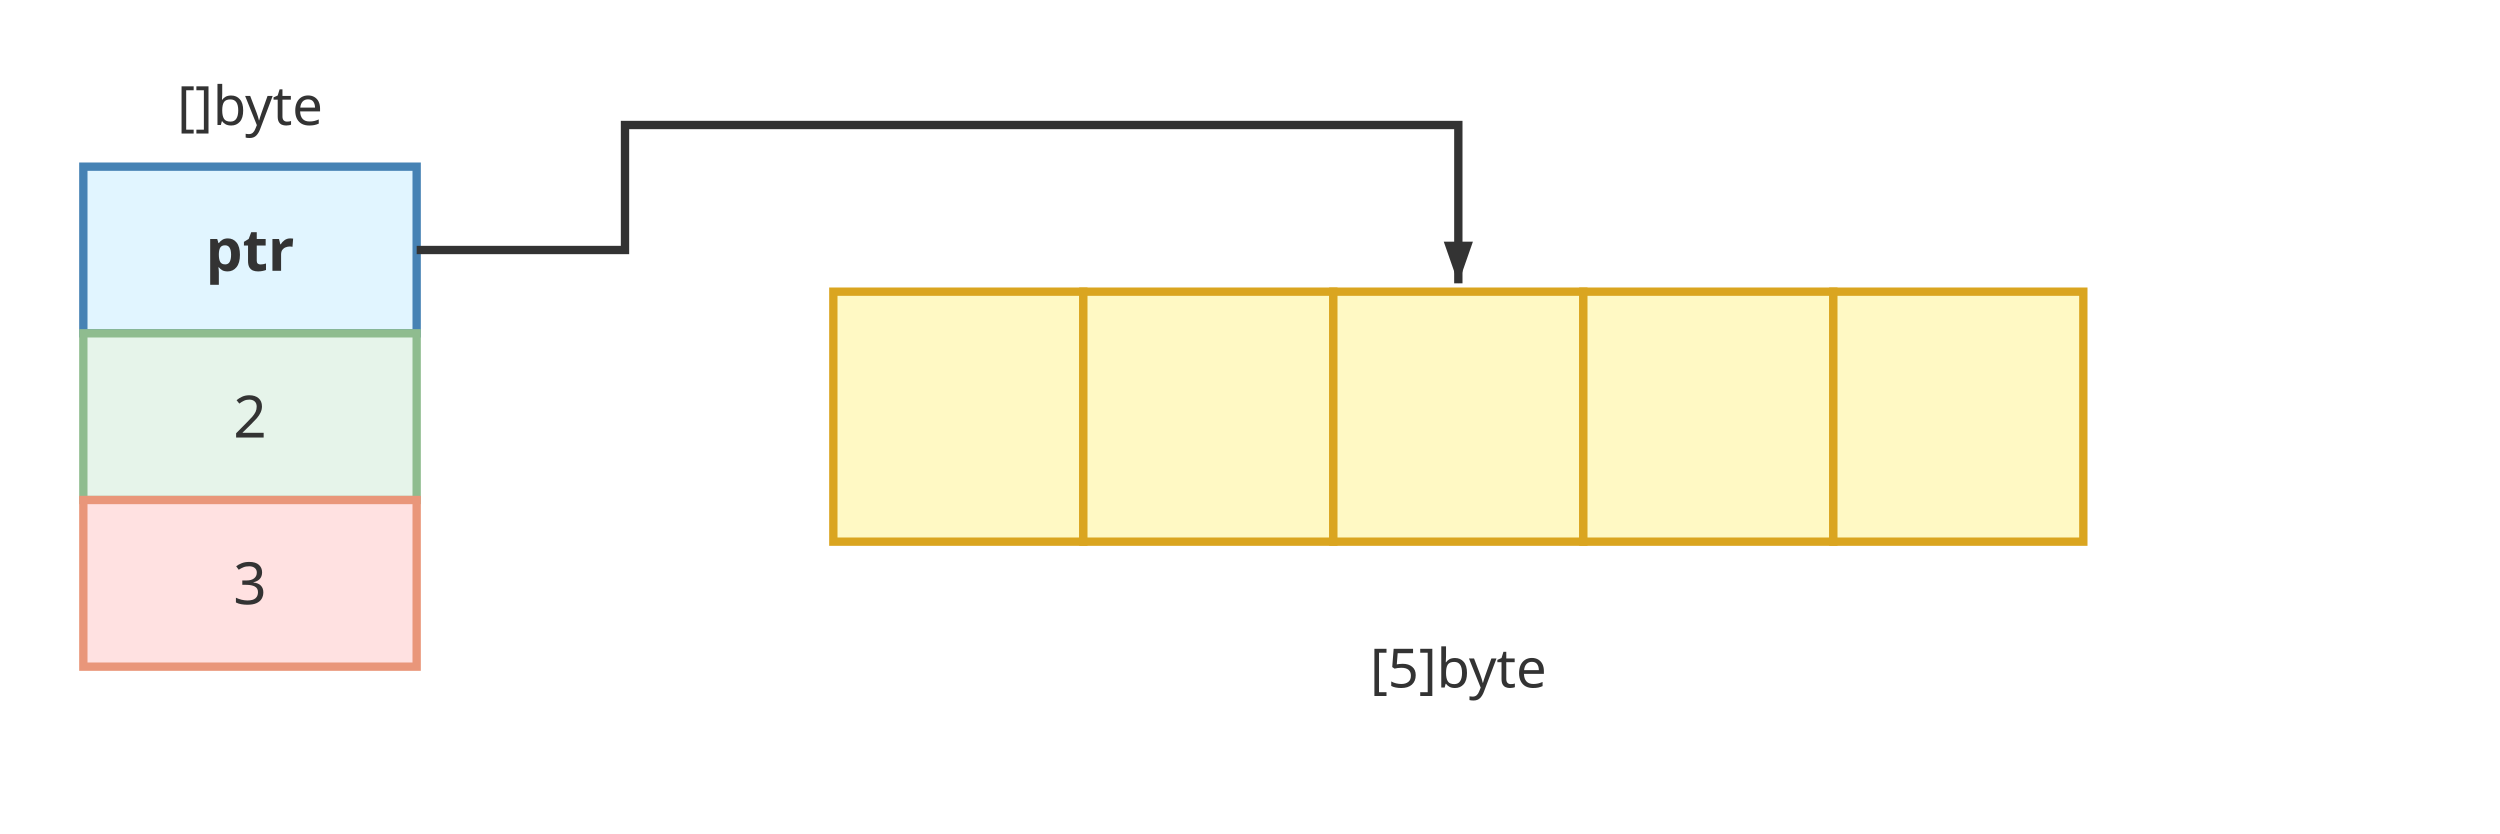
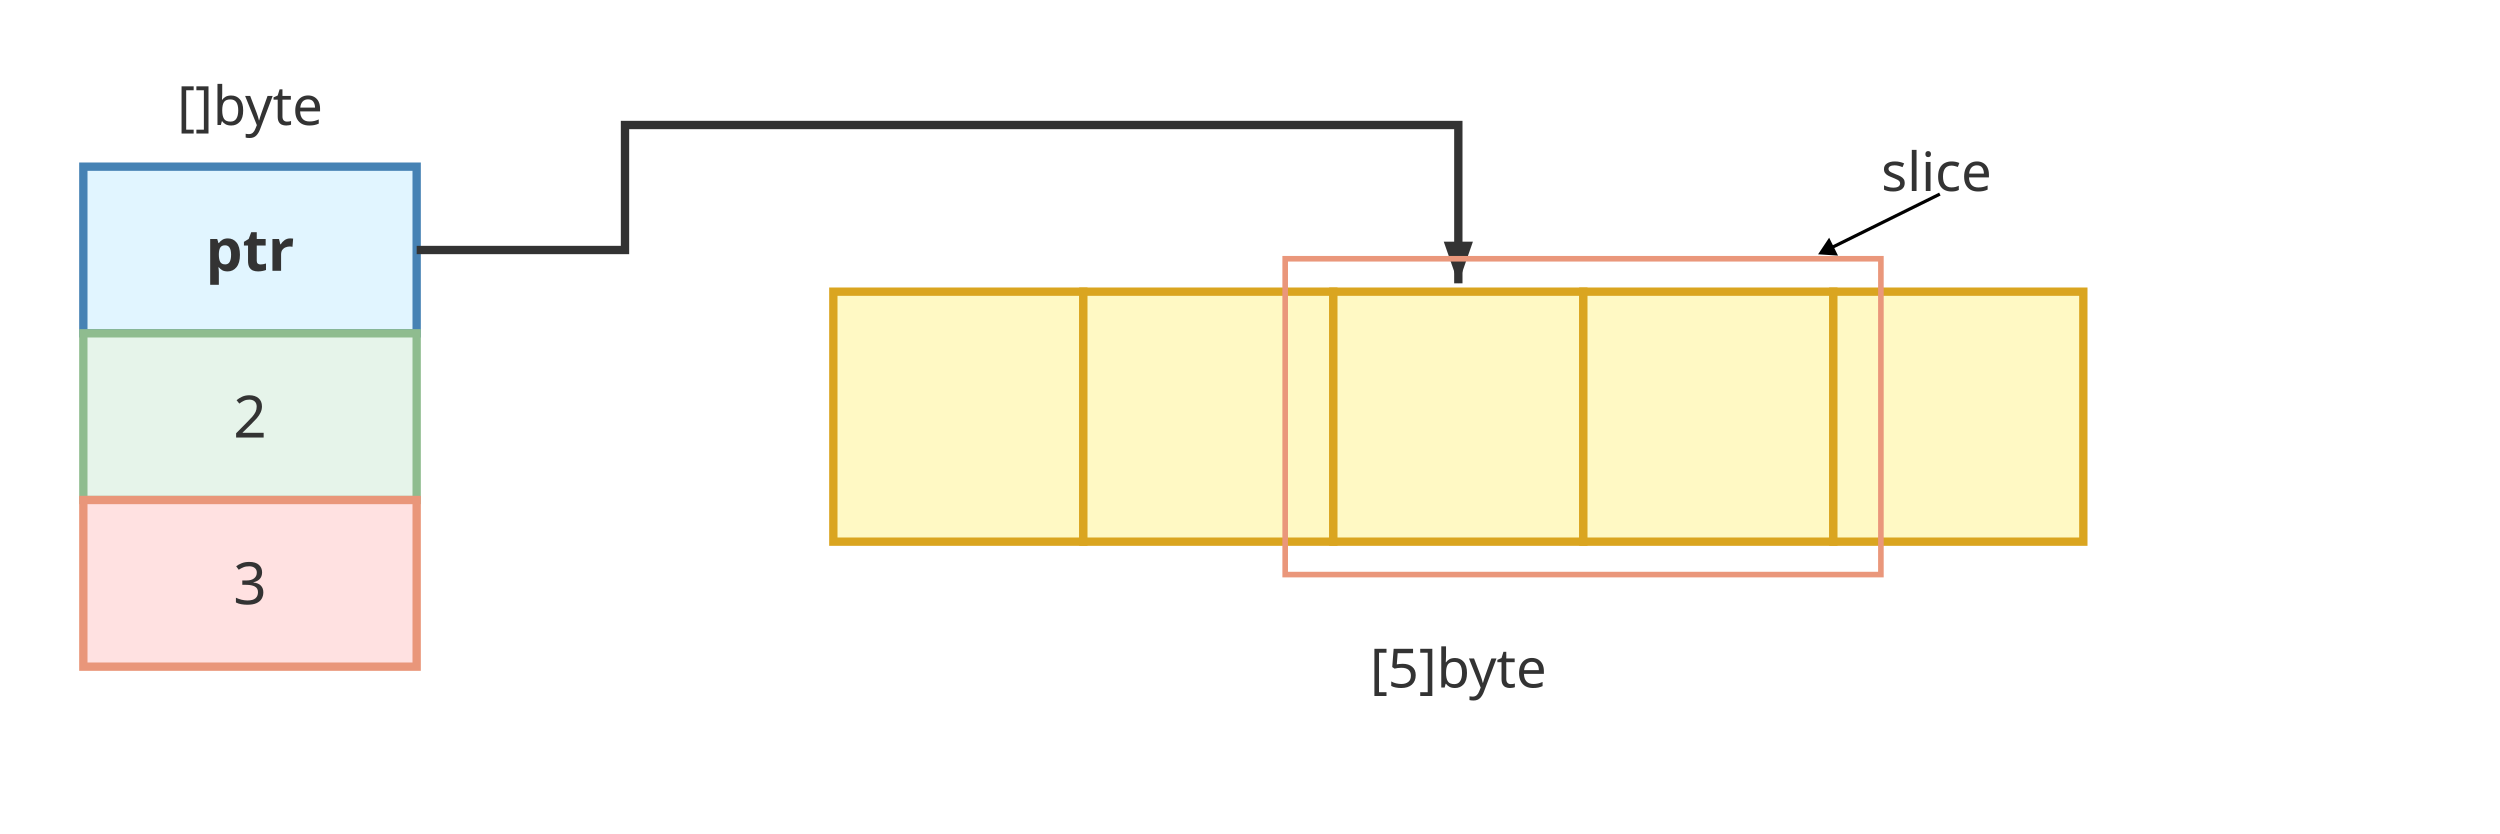
- <svg xmlns="http://www.w3.org/2000/svg" width="600" height="200" viewBox="0 0 600 200">
-   <defs>
+ <svg xmlns="http://www.w3.org/2000/svg" width="600" height="200" viewBox="0 0 600 200" version="1.1" id="svg9">
+   <defs id="defs1">
    <marker id="arrowhead-2-light" markerWidth="5" markerHeight="3.5" refX="5" refY="1.75" orient="auto">
-       <polygon points="0 0, 5 1.75, 0 3.5" fill="#333333" />
+       <polygon points="0 0, 5 1.75, 0 3.5" fill="#333333" id="polygon1" />
+     </marker>
+     <marker style="overflow:visible" id="Triangle" refX="0" refY="0" orient="auto-start-reverse" markerWidth="1" markerHeight="1" viewBox="0 0 1 1" preserveAspectRatio="xMidYMid">
+       <path transform="scale(0.5)" style="fill:context-stroke;fill-rule:evenodd;stroke:context-stroke;stroke-width:1pt" d="M 5.77,0 -2.88,5 V -5 Z" id="path135" />
    </marker>
  </defs>
-   <text x="60" y="30" font-family="ui-sans-serif, system-ui, sans-serif" font-size="13" fill="#333333" text-anchor="middle">[]byte</text>
-   <text x="350" y="165" font-family="ui-sans-serif, system-ui, sans-serif" font-size="13" fill="#333333" text-anchor="middle">[5]byte</text>
-   <rect x="20" y="40" width="80" height="40" fill="#e1f5ff" stroke="#4682b4" stroke-width="2" />
-   <text x="60" y="65" font-family="ui-sans-serif, system-ui, sans-serif" font-size="14" fill="#333333" text-anchor="middle" font-weight="bold">ptr</text>
-   <rect x="20" y="80" width="80" height="40" fill="#e6f4ea" stroke="#8fbc8f" stroke-width="2" />
-   <text x="60" y="105" font-family="ui-sans-serif, system-ui, sans-serif" font-size="14" fill="#333333" text-anchor="middle">2</text>
-   <rect x="20" y="120" width="80" height="40" fill="#ffe1e1" stroke="#e9967a" stroke-width="2" />
-   <text x="60" y="145" font-family="ui-sans-serif, system-ui, sans-serif" font-size="14" fill="#333333" text-anchor="middle">3</text>
-   <rect x="200" y="70" width="60" height="60" fill="#fff9c4" stroke="#daa520" stroke-width="2" />
-   <rect x="260" y="70" width="60" height="60" fill="#fff9c4" stroke="#daa520" stroke-width="2" />
-   <rect x="320" y="70" width="60" height="60" fill="#fff9c4" stroke="#daa520" stroke-width="2" />
-   <rect x="380" y="70" width="60" height="60" fill="#fff9c4" stroke="#daa520" stroke-width="2" />
-   <rect x="440" y="70" width="60" height="60" fill="#fff9c4" stroke="#daa520" stroke-width="2" />
-   <path d="M 100 60 L 150 60 L 150 30 L 350 30 L 350 68" fill="none" stroke="#333333" stroke-width="2" marker-end="url(#arrowhead-2-light)" />
+   <text x="60" y="30" font-family="ui-sans-serif, system-ui, sans-serif" font-size="13" fill="#333333" text-anchor="middle" id="text1">[]byte</text>
+   <text x="350" y="165" font-family="ui-sans-serif, system-ui, sans-serif" font-size="13" fill="#333333" text-anchor="middle" id="text2">[5]byte</text>
+   <rect x="20" y="40" width="80" height="40" fill="#e1f5ff" stroke="#4682b4" stroke-width="2" id="rect2" />
+   <text x="60" y="65" font-family="ui-sans-serif, system-ui, sans-serif" font-size="14" fill="#333333" text-anchor="middle" font-weight="bold" id="text3">ptr</text>
+   <rect x="20" y="80" width="80" height="40" fill="#e6f4ea" stroke="#8fbc8f" stroke-width="2" id="rect3" />
+   <text x="60" y="105" font-family="ui-sans-serif, system-ui, sans-serif" font-size="14" fill="#333333" text-anchor="middle" id="text4">2</text>
+   <rect x="20" y="120" width="80" height="40" fill="#ffe1e1" stroke="#e9967a" stroke-width="2" id="rect4" />
+   <text x="60" y="145" font-family="ui-sans-serif, system-ui, sans-serif" font-size="14" fill="#333333" text-anchor="middle" id="text5">3</text>
+   <rect x="200" y="70" width="60" height="60" fill="#fff9c4" stroke="#daa520" stroke-width="2" id="rect5" />
+   <rect x="260" y="70" width="60" height="60" fill="#fff9c4" stroke="#daa520" stroke-width="2" id="rect6" />
+   <rect x="320" y="70" width="60" height="60" fill="#fff9c4" stroke="#daa520" stroke-width="2" id="rect7" />
+   <rect x="380" y="70" width="60" height="60" fill="#fff9c4" stroke="#daa520" stroke-width="2" id="rect8" />
+   <rect x="440" y="70" width="60" height="60" fill="#fff9c4" stroke="#daa520" stroke-width="2" id="rect9" />
+   <path d="M 100 60 L 150 60 L 150 30 L 350 30 L 350 68" fill="none" stroke="#333333" stroke-width="2" marker-end="url(#arrowhead-2-light)" id="path9" />
+   <rect style="fill:#000000;fill-opacity:0;stroke:#ea977b;stroke-width:1.345;stroke-dasharray:none;stroke-opacity:1" id="rect10" width="142.97" height="75.8" x="308.445" y="62.1" />
+   <g id="g9" transform="translate(-45.77465,0.7042253)">
+     <text x="510.523" y="45.131" font-family="ui-sans-serif, system-ui, sans-serif" font-size="13px" fill="#333333" text-anchor="middle" id="text2-7">slice</text>
+     <path style="fill:none;fill-rule:evenodd;stroke:#000000;stroke-width:0.78px;stroke-linecap:butt;stroke-linejoin:miter;stroke-opacity:1;marker-end:url(#Triangle)" d="M 511.342,45.875 484.596,59.103" id="path10" />
+   </g>
</svg>
